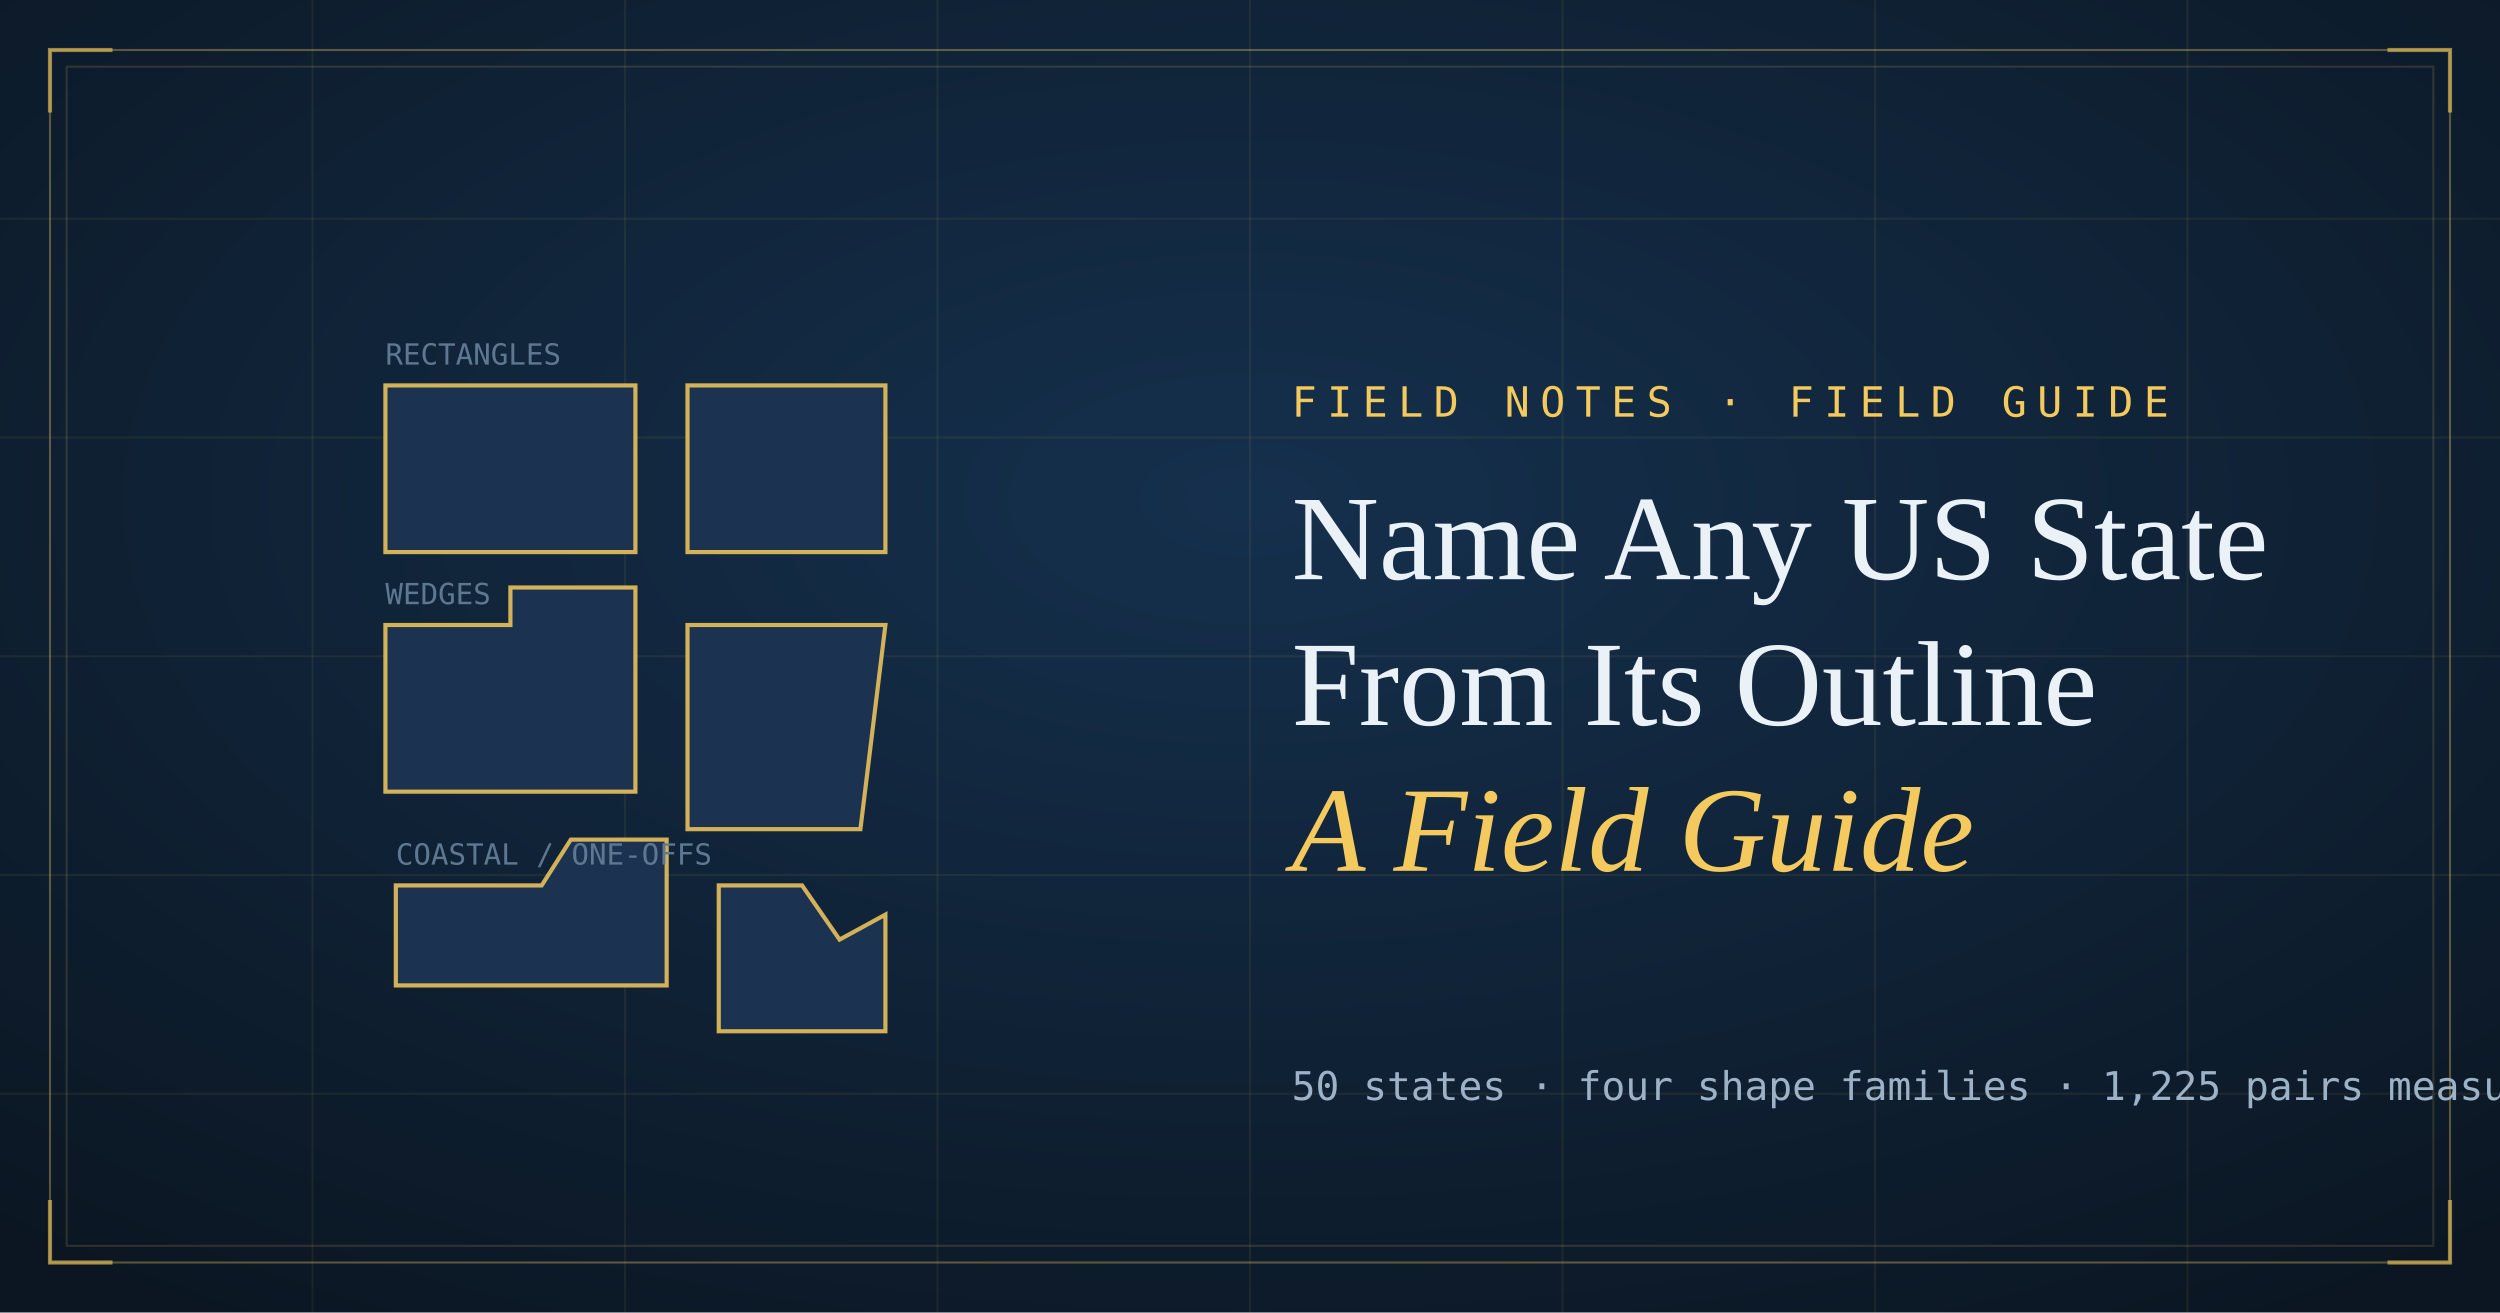
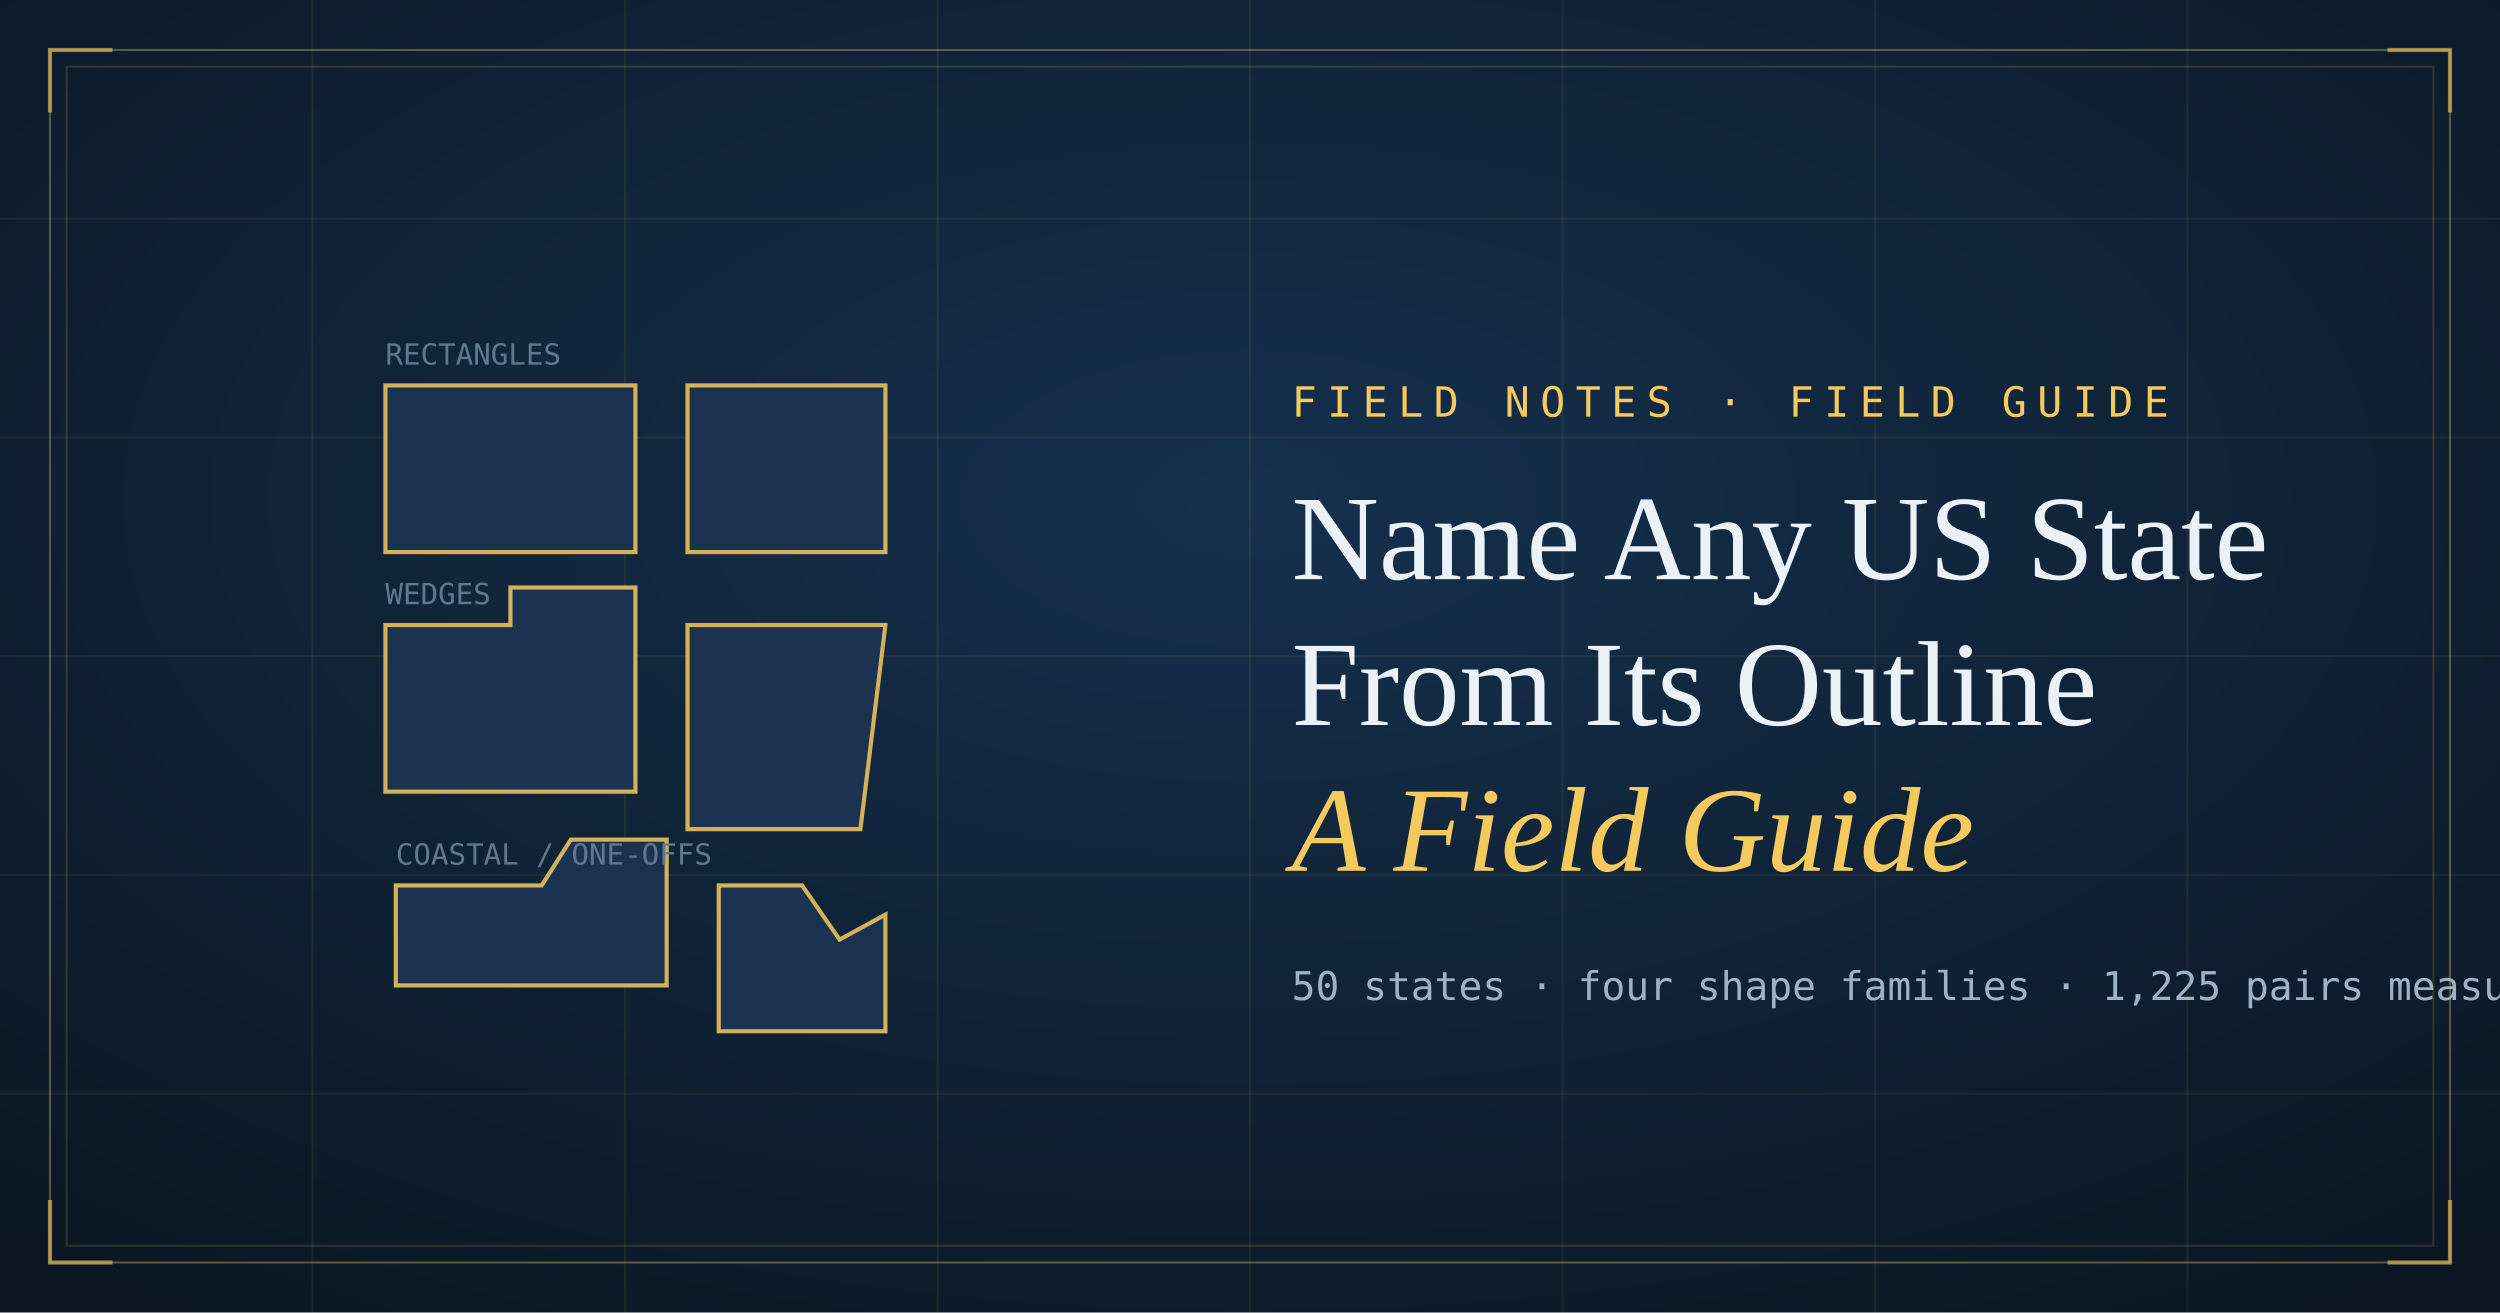
<svg xmlns="http://www.w3.org/2000/svg" viewBox="0 0 1200 630" role="img" aria-label="Cover: stylised US state outlines grouped into four shape families, titled Name Any US State From Its Outline">
  <defs>
    <radialGradient id="glow" cx="50%" cy="38%" r="75%">
      <stop offset="0%" stop-color="#15304d" />
      <stop offset="100%" stop-color="#0B1622" />
    </radialGradient>
    <radialGradient id="globe" cx="38%" cy="32%" r="80%">
      <stop offset="0%" stop-color="#1B3350" />
      <stop offset="100%" stop-color="#0E1C2E" />
    </radialGradient>
    <clipPath id="disc">
      <circle cx="330" cy="315" r="205" />
    </clipPath>
  </defs>
  <rect width="1200" height="630" fill="url(#glow)" />
  <g stroke="#F4C95D" stroke-opacity="0.07" fill="none">
    <path d="M0 105H1200M0 210H1200M0 315H1200M0 420H1200M0 525H1200" />
    <path d="M150 0V630M300 0V630M450 0V630M600 0V630M750 0V630M900 0V630M1050 0V630" />
  </g>
  <rect x="24" y="24" width="1152" height="582" fill="none" stroke="#F4C95D" stroke-opacity="0.35" />
  <rect x="32" y="32" width="1136" height="566" fill="none" stroke="#F4C95D" stroke-opacity="0.15" />
  <g stroke="#F4C95D" stroke-opacity="0.85" fill="#1B3350" stroke-width="2">
    <rect x="185" y="185" width="120" height="80" />
    <rect x="330" y="185" width="95" height="80" />
    <path d="M185 300h60v-18h60v98h-120z" />
    <path d="M330 300h95l-12 98h-83z" />
    <path d="M190 425h70l14 -22h46v70h-130z" />
    <path d="M345 425h40l18 26 22 -12v56h-80z" />
  </g>
  <text x="185" y="175" font-family="'Space Mono',ui-monospace,monospace" font-size="14" fill="#5E7891">RECTANGLES</text>
  <text x="185" y="290" font-family="'Space Mono',ui-monospace,monospace" font-size="14" fill="#5E7891">WEDGES</text>
  <text x="190" y="415" font-family="'Space Mono',ui-monospace,monospace" font-size="14" fill="#5E7891">COASTAL / ONE-OFFS</text>
  <text x="620" y="200" font-family="'Space Mono',ui-monospace,monospace" font-size="20" letter-spacing="5" fill="#F4C95D">FIELD NOTES · FIELD GUIDE</text>
  <text x="620" y="278" font-family="Georgia,'Times New Roman',serif" font-size="58" fill="#EAF2F8">Name Any US State</text>
  <text x="620" y="348" font-family="Georgia,'Times New Roman',serif" font-size="58" fill="#EAF2F8">From Its Outline</text>
  <text x="620" y="418" font-family="Georgia,'Times New Roman',serif" font-size="58" fill="#F4C95D" font-style="italic">A Field Guide</text>
-   <text x="620" y="528" font-family="'Space Mono',ui-monospace,monospace" font-size="19" fill="#9DB2C6">50 states · four shape families · 1,225 pairs measured</text>
+   <text x="620" y="480" font-family="'Space Mono',ui-monospace,monospace" font-size="19" fill="#9DB2C6">50 states · four shape families · 1,225 pairs measured</text>
  <g stroke="#F4C95D" stroke-opacity="0.6">
    <path d="M24 54V24H54M1146 24H1176V54M1176 576V606H1146M54 606H24V576" fill="none" stroke-width="2" />
  </g>
</svg>
